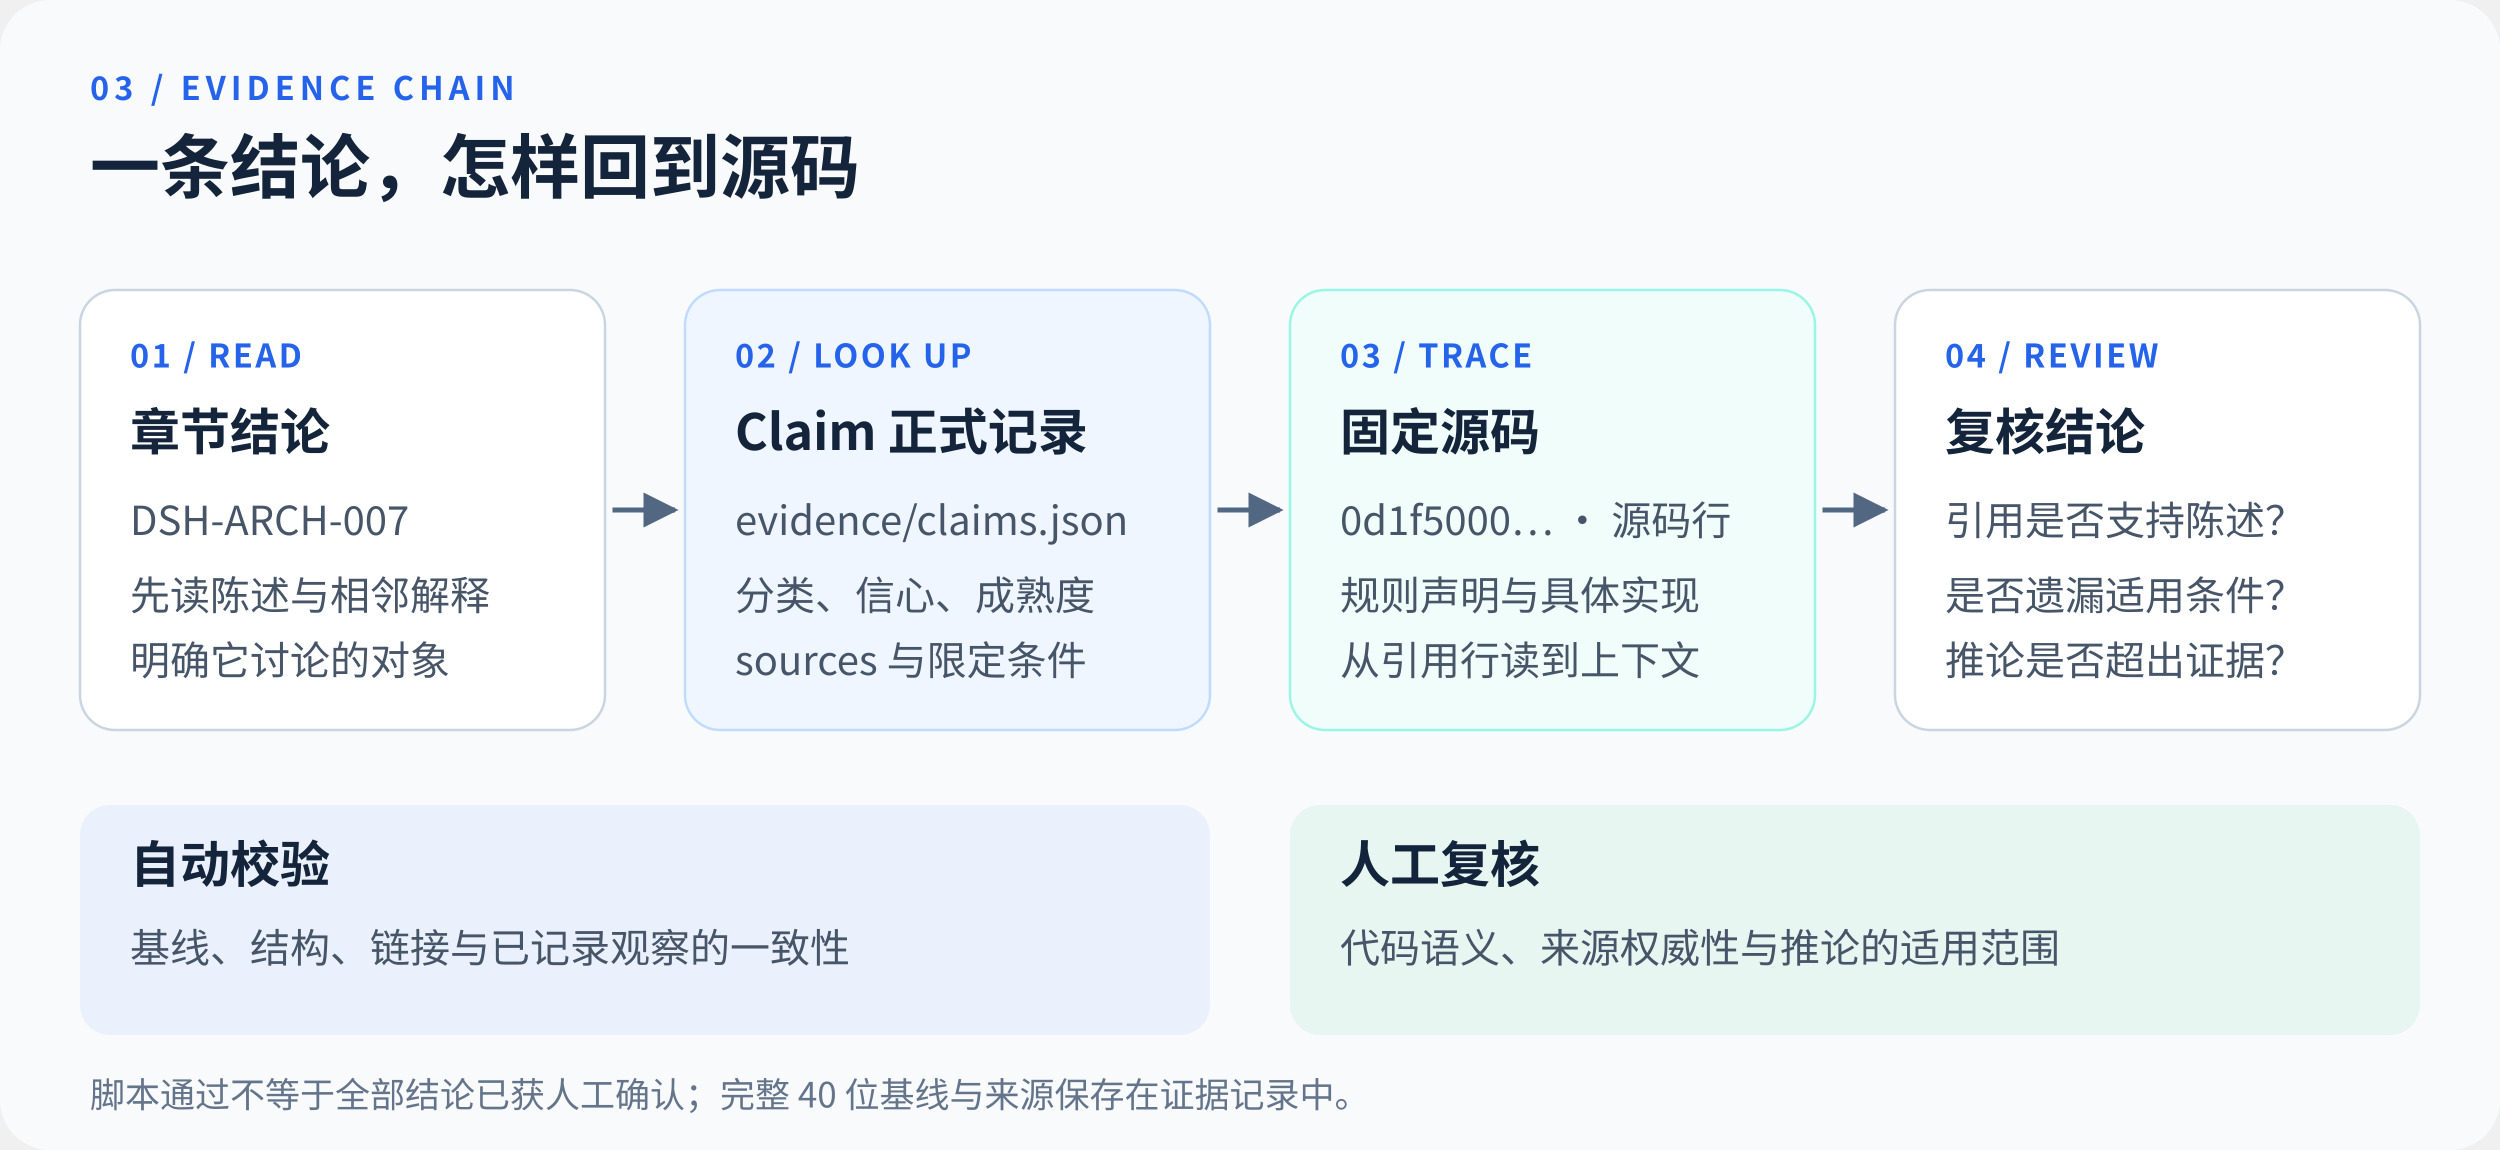
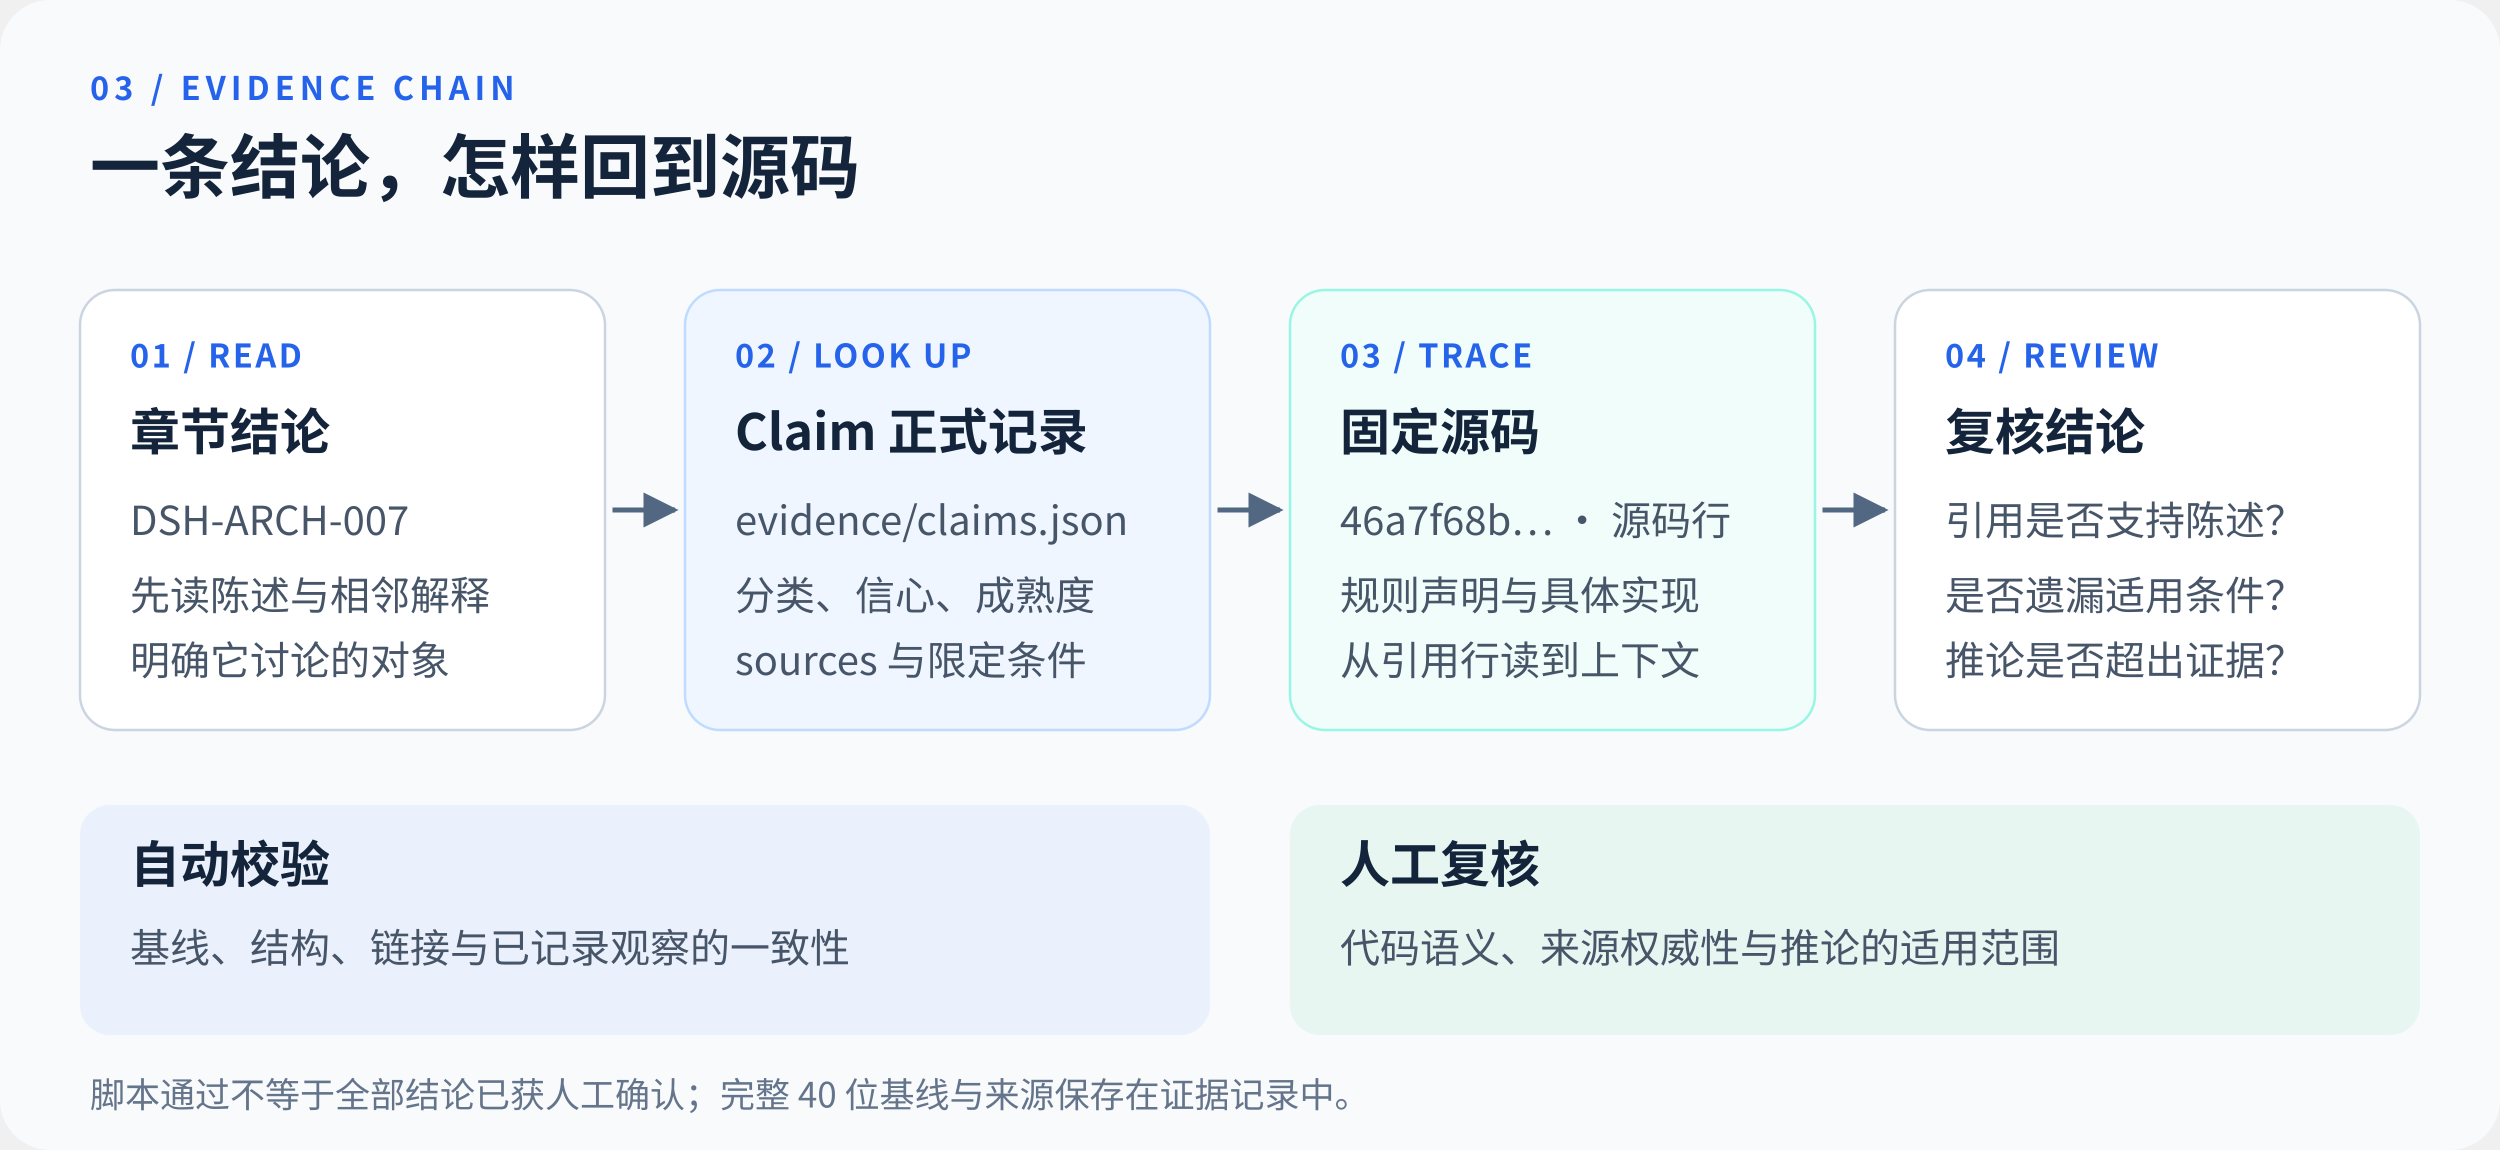
<svg xmlns="http://www.w3.org/2000/svg" width="1000" height="460" viewBox="0 0 1000 460" role="img" aria-labelledby="title desc">
  <defs>
    <marker id="arrow" viewBox="0 0 10 10" refX="9" refY="5" markerWidth="7" markerHeight="7" orient="auto">
      <path d="M 0 0 L 10 5 L 0 10 z" fill="#526781" />
    </marker>
    <style>
      text { font-family: -apple-system, BlinkMacSystemFont, 'Segoe UI', 'PingFang SC', 'Noto Sans CJK SC', sans-serif; }
      .title { font-size: 28px; font-weight: 700; fill: #13243b; }
      .heading { font-size: 20px; font-weight: 700; fill: #13243b; }
      .body { font-size: 16px; fill: #475569; }
      .number { font-size: 13px; font-weight: 700; letter-spacing: 1px; fill: #2563eb; }
    </style>
  </defs>
  <rect width="1000" height="460" rx="20" fill="#f8fafc" />
  <text x="36" y="40" font-size="13" font-weight="700" letter-spacing="2" fill="#2563eb">03 / EVIDENCE CHAIN</text>
  <text x="36" y="77" class="title">一条结论，怎样回到源码</text>
  <rect x="32" y="116" width="210" height="176" rx="14" fill="#ffffff" stroke="#cbd5e1" />
  <text x="52" y="147" class="number">01 / READ</text>
  <text x="52" y="180" class="heading">章节结论</text>
  <text x="52" y="214" class="body">DSH-ARCH-007</text>
  <text x="52" y="244" class="body">先读陈述与相邻解释</text>
  <text x="52" y="270" class="body">明确它讨论的对象</text>
  <rect x="274" y="116" width="210" height="176" rx="14" fill="#eff6ff" stroke="#bfdbfe" />
  <text x="294" y="147" class="number">02 / LOOK UP</text>
  <text x="294" y="180" class="heading">Claim 正式记录</text>
  <text x="294" y="214" class="body">evidence/claims.json</text>
  <text x="294" y="244" class="body">分类、信心、成熟度</text>
  <text x="294" y="270" class="body">sources 与限定条件</text>
  <rect x="516" y="116" width="210" height="176" rx="14" fill="#f0fdfa" stroke="#99f6e4" />
  <text x="536" y="147" class="number">03 / TRACE</text>
  <text x="536" y="180" class="heading">固定源码</text>
-   <text x="536" y="214" class="body">0d1f5000… · 源码行</text>
+   <text x="536" y="214" class="body">46a7f68b… · 源码行</text>
  <text x="536" y="244" class="body">规则声明与具体实现</text>
  <text x="536" y="270" class="body">从引用行读到上下文</text>
  <rect x="758" y="116" width="210" height="176" rx="14" fill="#ffffff" stroke="#cbd5e1" />
  <text x="778" y="147" class="number">04 / REVIEW</text>
  <text x="778" y="180" class="heading">复核结论</text>
  <text x="778" y="214" class="body">引用是否支持陈述？</text>
  <text x="778" y="244" class="body">是否遗漏适用条件？</text>
  <text x="778" y="270" class="body">推论是否超出证据？</text>
  <g fill="none" stroke="#526781" stroke-width="2" marker-end="url(#arrow)">
    <path d="M 245 204 H 270" />
    <path d="M 487 204 H 512" />
    <path d="M 729 204 H 754" />
  </g>
  <rect x="32" y="322" width="452" height="92" rx="12" fill="#eaf1fc" />
  <text x="52" y="353" class="heading">自动校验</text>
  <text x="52" y="385" class="body">基线、结构、链接与已记录观察的一致性</text>
  <rect x="516" y="322" width="452" height="92" rx="12" fill="#e8f6f2" />
  <text x="536" y="353" class="heading">人工复核</text>
  <text x="536" y="385" class="body">代码语义、来源权威性与推论的适用范围</text>
  <text x="36" y="443" font-size="14" fill="#64748b">脚本通过不等于全部结论已获人工确认；完整 40 位基线与来源保存在证据记录中。</text>
</svg>
